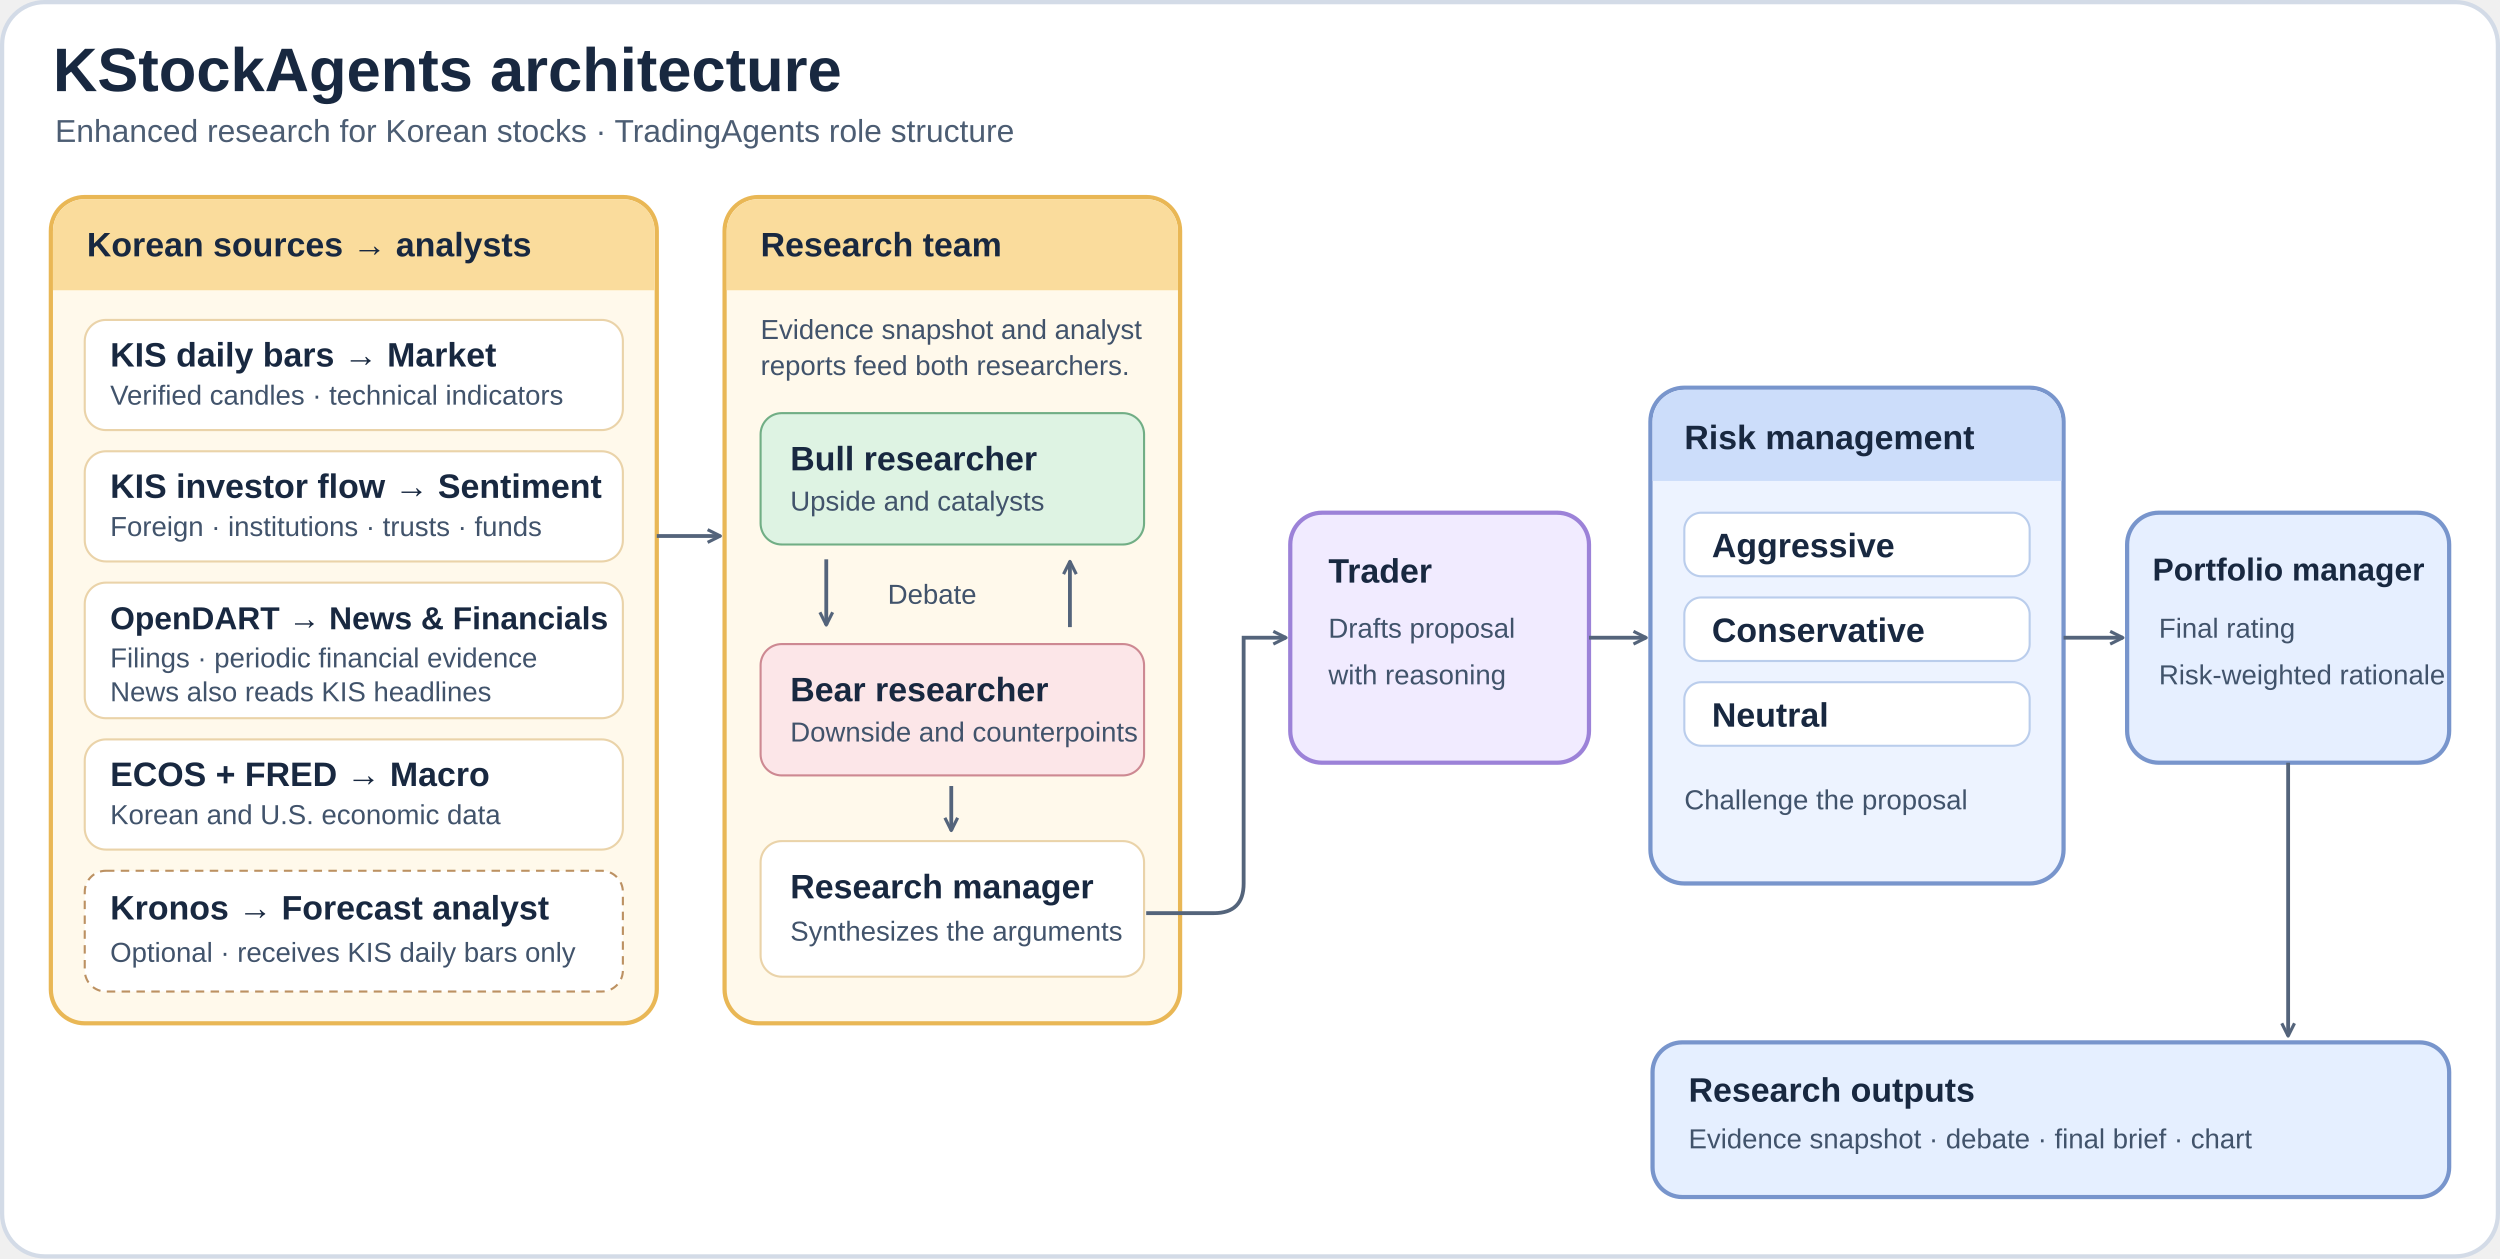
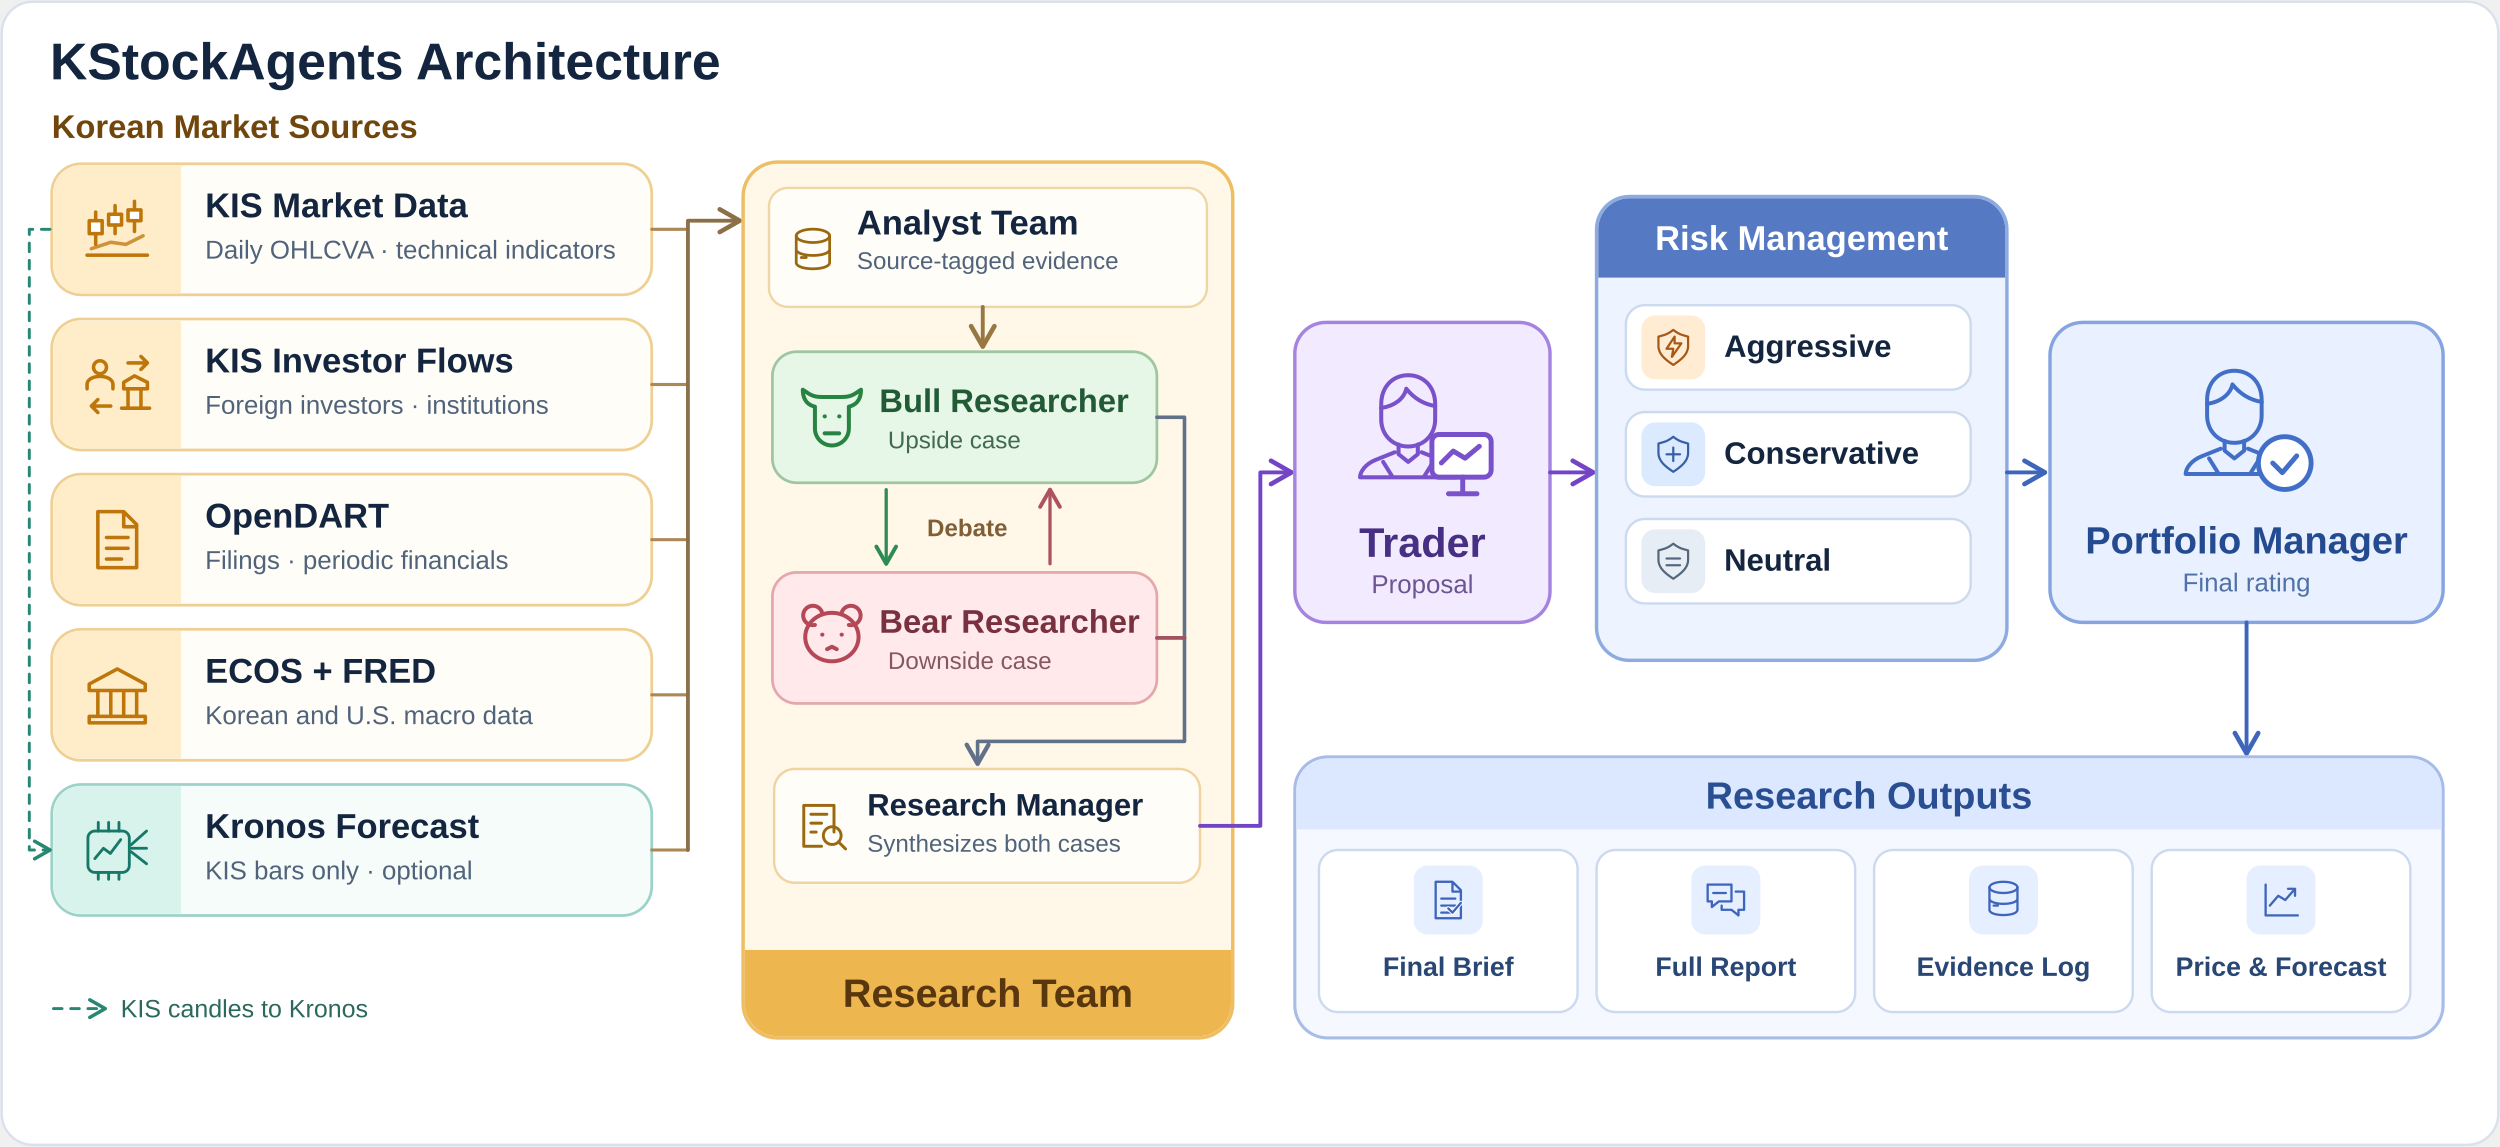
- <svg xmlns="http://www.w3.org/2000/svg" width="1180" height="594" viewBox="0 0 1180 594" role="img" aria-labelledby="title description">
+ <svg xmlns="http://www.w3.org/2000/svg" width="1450" height="665" viewBox="0 0 1450 665" role="img" aria-labelledby="title desc">
  <defs>
-     <marker id="arrow" viewBox="0 0 8 8" refX="7" refY="4" markerWidth="8" markerHeight="8" orient="auto-start-reverse" markerUnits="userSpaceOnUse">
-       <path d="m1 1 6 3-6 3" fill="none" stroke="#54647b" stroke-width="1.5" stroke-linejoin="round" />
+     <marker id="arrow" viewBox="0 0 12 12" refX="10" refY="6" markerWidth="9" markerHeight="9" orient="auto-start-reverse">
+       <path d="m3 2 7 4-7 4" fill="none" stroke="context-stroke" stroke-width="1.6" stroke-linecap="round" stroke-linejoin="round" />
    </marker>
-     <style>
-       text { font-family: Arial, Helvetica, sans-serif; fill: #182840; }
-       .title { font-size: 29px; font-weight: 700; }
-       .subtitle { font-size: 15px; fill: #4c5d73; }
-       .section { font-size: 16px; font-weight: 700; }
-       .label { font-size: 16px; font-weight: 700; }
-       .detail { font-size: 13px; fill: #41536b; }
-       .flow { fill: none; stroke: #54647b; stroke-width: 1.8; marker-end: url(#arrow); }
-     </style>
+     <symbol id="candles" viewBox="0 0 32 32">
+       <path d="M7 4v24m9-25v26m9-24v22" />
+       <path d="M4 11h6v9H4zM13 7h6v9h-6zM22 13h6v8h-6z" fill="white" />
+     </symbol>
+     <symbol id="flows" viewBox="0 0 32 32">
+       <circle cx="7" cy="9" r="3" />
+       <path d="M2 17c0-5 10-5 10 0m12-8h6l-3-3m3 3-3 3m-4 12h-7l3-3m-3 3 3 3" />
+       <path d="M21 17v-3l-2-2m2 5h8v13H21zM24 21h2m-2 4h2M6 24h5" />
+     </symbol>
+     <symbol id="filing" viewBox="0 0 32 32">
+       <path d="M7 3h12l6 6v20H7zM19 3v7h6M11 15h10m-10 5h10m-10 5h7" />
+     </symbol>
+     <symbol id="bank" viewBox="0 0 32 32">
+       <path d="m3 11 13-7 13 7v3H3zM7 15v10m6-10v10m6-10v10m6-10v10M3 26h26v3H3z" />
+     </symbol>
+     <symbol id="forecast" viewBox="0 0 32 32">
+       <path d="M3 26h26M4 23l6-7 5 3m2-15v22" />
+       <path d="m19 17 4-4 5 2m-9 2 4 2 5-1m-9-1 4-8 5-2" stroke-dasharray="2 3" />
+       <circle cx="15" cy="19" r="1.5" fill="currentColor" stroke="none" />
+     </symbol>
+     <symbol id="snapshot" viewBox="0 0 32 32">
+       <ellipse cx="16" cy="7" rx="10" ry="4" />
+       <path d="M6 7v16c0 5 20 5 20 0V7M6 15c0 5 20 5 20 0m-17 5h3" />
+     </symbol>
+     <symbol id="bull" viewBox="0 0 32 32">
+       <path d="M9 12C5 11 4 8 4 5c3 2 4 3 8 3h8c4 0 5-1 8-3 0 3-1 6-5 7m0 0v9a7 7 0 0 1-14 0v-9" />
+       <path d="M13 16h.1m5.9 0h.1m-6.1 7h6" />
+     </symbol>
+     <symbol id="bear" viewBox="0 0 32 32">
+       <path d="M9 11a4 4 0 1 1 3-5m11 5a4 4 0 1 0-3-5" />
+       <ellipse cx="16" cy="16" rx="11" ry="10" />
+       <path d="M12 15h.1m7.9 0h.1m-6.1 6 2-1 2 1" />
+     </symbol>
+     <symbol id="research" viewBox="0 0 32 32">
+       <path d="M6 4h17v15m-17 8V4m0 23h10M10 9h9m-9 5h6m-6 5h3" />
+       <circle cx="22" cy="21" r="5" />
+       <path d="m25.5 24.5 4 4" />
+     </symbol>
+     <symbol id="proposal" viewBox="0 0 32 32">
+       <path d="M24 17v10H6V5h18v4M10 11h9m-9 6h6m-6 6h3m4-1 3-1 9-9-2-2-9 9z" />
+     </symbol>
+     <symbol id="shield" viewBox="0 0 32 32">
+       <path d="M16 3c5 4 8 4 11 5v7c0 6-5 10-11 14C10 25 5 21 5 15V8c3-1 6-1 11-5z" />
+     </symbol>
+     <symbol id="aggressive" viewBox="0 0 32 32">
+       <use href="#shield" />
+       <path d="m17 8-6 9h5l-1 6 7-10h-5z" />
+     </symbol>
+     <symbol id="conservative" viewBox="0 0 32 32">
+       <use href="#shield" />
+       <path d="M11 16h10m-5-5v10" />
+     </symbol>
+     <symbol id="neutral" viewBox="0 0 32 32">
+       <use href="#shield" />
+       <path d="M11 14h10m-10 5h10" />
+     </symbol>
+     <symbol id="manager" viewBox="0 0 32 32">
+       <path d="M10 6h12v4H10zM10 8H5v20h22V8h-5m-11 9 4 4 7-8" />
+     </symbol>
+     <symbol id="debate" viewBox="0 0 32 32">
+       <path d="M3 5h17v12h-9l-5 4v-4H3zm20 5h6v13h-4v4l-5-4h-7v-3m-6-9h9" />
+     </symbol>
+     <symbol id="brief" viewBox="0 0 32 32">
+       <use href="#filing" />
+       <path d="m16 22 3 3 6-7" stroke-width="3" stroke="white" />
+       <path d="m16 22 3 3 6-7" />
+     </symbol>
+     <symbol id="chart" viewBox="0 0 32 32">
+       <path d="M5 5v22h23M8 20l6-7 5 3 7-8m-5 0h5v5" />
+     </symbol>
+     <symbol id="person" viewBox="0 0 64 64">
+       <path d="M18 31v-8c0-9 6-15 14-15s14 6 14 15v8c0 8-6 14-14 14s-14-6-14-14z" />
+       <path d="M18 25c7-1 12-5 13-10 4 5 9 8 15 9M27 44v5l5 4 5-4v-5M25 48l-10 4c-5 2-8 6-8 9h50c0-3-3-7-8-9l-10-4M19 53l5 8m21-8-5 8" />
+     </symbol>
+     <symbol id="trader" viewBox="0 0 64 64">
+       <use href="#person" x="0" y="0" width="52" height="53" />
+       <rect x="36" y="32" width="25" height="18" rx="3" fill="white" />
+       <path d="M49 50v7m-6 0h12M40 44l5-5 5 3 6-5" />
+     </symbol>
+     <symbol id="portfolio" viewBox="0 0 64 64">
+       <use href="#person" x="2" y="0" width="52" height="52" />
+       <circle cx="49" cy="45" r="11" fill="white" />
+       <path d="m44 45 4 4 6-7" />
+     </symbol>
+     <symbol id="flow-professional" viewBox="0 0 32 32">
+       <circle cx="8" cy="8" r="3" />
+       <path d="M2 18v-2c0-5 12-5 12 0v2M21 6h9m-3-3 3 3-3 3M13 26H4m3-3-3 3 3 3M19 15l5-3 6 3v3H19zm2 4v7m6-7v7m-9 1h13" />
+     </symbol>
+     <symbol id="candles-professional" viewBox="0 0 32 32">
+       <path d="M6 8v15m9-18v13m9-15v14M2 28h28" />
+       <path d="M3 12h6v6H3zm9-3h6v5h-6zm9-2h6v5h-6z" fill="white" />
+       <path d="M4 25l9-3 7 1 8-4" opacity=".75" />
+     </symbol>
+     <symbol id="model" viewBox="0 0 40 40">
+       <rect x="3" y="9" width="24" height="24" rx="4" />
+       <path d="M9 4v5m6-5v5m6-5v5M9 33v4m6-4v4m6-4v4M7 25l5-6 4 3 6-8m6 3 9-8m-9 10 9 0m-9 2 9 7" />
+     </symbol>
  </defs>
-   <rect x="1" y="1" width="1178" height="592" rx="20" fill="#fff" stroke="#d3dbe7" stroke-width="2" />
-   <text class="title" x="25" y="43">KStockAgents architecture</text>
-   <text class="subtitle" x="26" y="67">Enhanced research for Korean stocks · TradingAgents role structure</text>
-   <g aria-label="Korean sources and analysts">
-     <rect x="24" y="93" width="286" height="390" rx="16" fill="#fff9eb" stroke="#e9b755" stroke-width="2" />
-     <path d="M40 94h254a15 15 0 0 1 15 15v28H25v-28a15 15 0 0 1 15-15Z" fill="#fadc9c" />
-     <text class="section" x="41" y="121">Korean sources → analysts</text>
-     <rect x="40" y="151" width="254" height="52" rx="10" fill="#fff" stroke="#ead3a9" />
-     <text class="label" x="52" y="173">KIS daily bars → Market</text>
-     <text class="detail" x="52" y="191">Verified candles · technical indicators</text>
-     <rect x="40" y="213" width="254" height="52" rx="10" fill="#fff" stroke="#ead3a9" />
-     <text class="label" x="52" y="235">KIS investor flow → Sentiment</text>
-     <text class="detail" x="52" y="253">Foreign · institutions · trusts · funds</text>
-     <rect x="40" y="275" width="254" height="64" rx="10" fill="#fff" stroke="#ead3a9" />
-     <text class="label" x="52" y="297" style="font-size:15px">OpenDART → News &amp; Financials</text>
-     <text class="detail" x="52" y="315">Filings · periodic financial evidence</text>
-     <text class="detail" x="52" y="331">News also reads KIS headlines</text>
-     <rect x="40" y="349" width="254" height="52" rx="10" fill="#fff" stroke="#ead3a9" />
-     <text class="label" x="52" y="371">ECOS + FRED → Macro</text>
-     <text class="detail" x="52" y="389">Korean and U.S. economic data</text>
-     <rect x="40" y="411" width="254" height="57" rx="10" fill="#fff" stroke="#bc9162" stroke-dasharray="4 3" />
-     <text class="label" x="52" y="434">Kronos → Forecast analyst</text>
-     <text class="detail" x="52" y="454">Optional · receives KIS daily bars only</text>
-   </g>
-   <g aria-label="Evidence collection and research discussion">
-     <path class="flow" d="M310 253H340" />
-     <rect x="342" y="93" width="215" height="390" rx="16" fill="#fff9eb" stroke="#e9b755" stroke-width="2" />
-     <path d="M358 94h183a15 15 0 0 1 15 15v28H343v-28a15 15 0 0 1 15-15Z" fill="#fadc9c" />
-     <text class="section" x="359" y="121">Research team</text>
-     <text class="detail" x="359" y="160">Evidence snapshot and analyst</text>
-     <text class="detail" x="359" y="177">reports feed both researchers.</text>
-     <rect x="359" y="195" width="181" height="62" rx="10" fill="#def3e3" stroke="#71ae85" />
-     <text class="label" x="373" y="222">Bull researcher</text>
-     <text class="detail" x="373" y="241">Upside and catalysts</text>
-     <path class="flow" d="M390 264V295" />
-     <path class="flow" d="M505 296V265" />
-     <text class="detail" x="419" y="285">Debate</text>
-     <rect x="359" y="304" width="181" height="62" rx="10" fill="#fce6e8" stroke="#cd8992" />
-     <text class="label" x="373" y="331">Bear researcher</text>
-     <text class="detail" x="373" y="350">Downside and counterpoints</text>
-     <path class="flow" d="M449 371V392" />
-     <rect x="359" y="397" width="181" height="64" rx="10" fill="#fff" stroke="#ead3a9" />
-     <text class="label" x="373" y="424">Research manager</text>
-     <text class="detail" x="373" y="444">Synthesizes the arguments</text>
-   </g>
-   <g aria-label="Proposal and risk management">
-     <path class="flow" d="M541 431H573Q587 431 587 417V301H607" />
-     <rect x="609" y="242" width="141" height="118" rx="15" fill="#f1ebff" stroke="#9c82d8" stroke-width="2" />
-     <text class="section" x="627" y="275">Trader</text>
-     <text class="detail" x="627" y="301">Drafts proposal</text>
-     <text class="detail" x="627" y="323">with reasoning</text>
-     <path class="flow" d="M750 301H777" />
-     <rect x="779" y="183" width="195" height="234" rx="16" fill="#edf3ff" stroke="#7895cc" stroke-width="2" />
-     <path d="M795 184h163a15 15 0 0 1 15 15v28H780v-28a15 15 0 0 1 15-15Z" fill="#ccddfa" />
-     <text class="section" x="795" y="212">Risk management</text>
-     <rect x="795" y="242" width="163" height="30" rx="8" fill="#fff" stroke="#bacdec" />
-     <text class="label" x="808" y="263">Aggressive</text>
-     <rect x="795" y="282" width="163" height="30" rx="8" fill="#fff" stroke="#bacdec" />
-     <text class="label" x="808" y="303">Conservative</text>
-     <rect x="795" y="322" width="163" height="30" rx="8" fill="#fff" stroke="#bacdec" />
-     <text class="label" x="808" y="343">Neutral</text>
-     <text class="detail" x="795" y="382">Challenge the proposal</text>
-   </g>
-   <g aria-label="Final research outputs">
-     <path class="flow" d="M974 301H1002" />
-     <rect x="1004" y="242" width="152" height="118" rx="15" fill="#e6efff" stroke="#7895cc" stroke-width="2" />
-     <text class="section" x="1016" y="274" style="font-size:15px">Portfolio manager</text>
-     <text class="detail" x="1019" y="301">Final rating</text>
-     <text class="detail" x="1019" y="323">Risk-weighted rationale</text>
-     <path class="flow" d="M1080 360V489" />
-     <rect x="780" y="492" width="376" height="73" rx="14" fill="#e5efff" stroke="#7895cc" stroke-width="2" />
-     <text class="section" x="797" y="520">Research outputs</text>
-     <text class="detail" x="797" y="542">Evidence snapshot · debate · final brief · chart</text>
+   <g font-family="Arial, Helvetica, sans-serif">
+     <rect x="1" y="1" width="1448" height="663" rx="18" fill="#fff" stroke="#dae1ec" stroke-width="1.4" />
+     <text x="29" y="46" font-size="30" font-weight="750" fill="#14253f" text-anchor="start">KStockAgents Architecture</text>
+     <text x="30" y="80" font-size="19" font-weight="700" fill="#70460d" text-anchor="start">Korean Market Sources</text>
+     <rect x="30" y="95" width="348" height="76" rx="17" fill="#fffdf8" stroke="#efcf92" stroke-width="1.6" />
+     <path d="M47 96h58v74H47a16 16 0 0 1-16-16v-42a16 16 0 0 1 16-16Z" fill="#ffedc9" />
+     <use href="#candles-professional" x="48" y="113" width="40" height="40" style="color:#be760a" fill="none" stroke="currentColor" stroke-width="1.65" stroke-linecap="round" stroke-linejoin="round" />
+     <text x="119" y="126" font-size="20" font-weight="700" fill="#14253f" text-anchor="start">KIS Market Data</text>
+     <text x="119" y="150" font-size="15" font-weight="450" fill="#50637b" text-anchor="start">Daily OHLCVA · technical indicators</text>
+     <rect x="30" y="185" width="348" height="76" rx="17" fill="#fffdf8" stroke="#efcf92" stroke-width="1.6" />
+     <path d="M47 186h58v74H47a16 16 0 0 1-16-16v-42a16 16 0 0 1 16-16Z" fill="#ffedc9" />
+     <use href="#flow-professional" x="48" y="203" width="40" height="40" style="color:#be760a" fill="none" stroke="currentColor" stroke-width="1.65" stroke-linecap="round" stroke-linejoin="round" />
+     <text x="119" y="216" font-size="20" font-weight="700" fill="#14253f" text-anchor="start">KIS Investor Flows</text>
+     <text x="119" y="240" font-size="15" font-weight="450" fill="#50637b" text-anchor="start">Foreign investors · institutions</text>
+     <rect x="30" y="275" width="348" height="76" rx="17" fill="#fffdf8" stroke="#efcf92" stroke-width="1.6" />
+     <path d="M47 276h58v74H47a16 16 0 0 1-16-16v-42a16 16 0 0 1 16-16Z" fill="#ffedc9" />
+     <use href="#filing" x="48" y="293" width="40" height="40" style="color:#be760a" fill="none" stroke="currentColor" stroke-width="1.65" stroke-linecap="round" stroke-linejoin="round" />
+     <text x="119" y="306" font-size="20" font-weight="700" fill="#14253f" text-anchor="start">OpenDART</text>
+     <text x="119" y="330" font-size="15" font-weight="450" fill="#50637b" text-anchor="start">Filings · periodic financials</text>
+     <rect x="30" y="365" width="348" height="76" rx="17" fill="#fffdf8" stroke="#efcf92" stroke-width="1.6" />
+     <path d="M47 366h58v74H47a16 16 0 0 1-16-16v-42a16 16 0 0 1 16-16Z" fill="#ffedc9" />
+     <use href="#bank" x="48" y="383" width="40" height="40" style="color:#be760a" fill="none" stroke="currentColor" stroke-width="1.65" stroke-linecap="round" stroke-linejoin="round" />
+     <text x="119" y="396" font-size="20" font-weight="700" fill="#14253f" text-anchor="start">ECOS + FRED</text>
+     <text x="119" y="420" font-size="15" font-weight="450" fill="#50637b" text-anchor="start">Korean and U.S. macro data</text>
+     <rect x="30" y="455" width="348" height="76" rx="17" fill="#f5fcfa" stroke="#9dd2c8" stroke-width="1.6" />
+     <path d="M47 456h58v74H47a16 16 0 0 1-16-16v-42a16 16 0 0 1 16-16Z" fill="#d8f3eb" />
+     <use href="#model" x="48" y="473" width="40" height="40" style="color:#177768" fill="none" stroke="currentColor" stroke-width="1.65" stroke-linecap="round" stroke-linejoin="round" />
+     <text x="119" y="486" font-size="20" font-weight="700" fill="#14253f" text-anchor="start">Kronos Forecast</text>
+     <text x="119" y="510" font-size="15" font-weight="450" fill="#50637b" text-anchor="start">KIS bars only · optional</text>
+     <path d="M29 133H17V493H29" fill="none" stroke="#278773" stroke-width="1.7" stroke-linecap="round" stroke-linejoin="round" marker-end="url(#arrow)" stroke-dasharray="5 5" />
+     <path d="M378 133H399" fill="none" stroke="#ad8857" stroke-width="1.8" stroke-linecap="round" stroke-linejoin="round" />
+     <path d="M378 223H399" fill="none" stroke="#ad8857" stroke-width="1.8" stroke-linecap="round" stroke-linejoin="round" />
+     <path d="M378 313H399" fill="none" stroke="#ad8857" stroke-width="1.8" stroke-linecap="round" stroke-linejoin="round" />
+     <path d="M378 403H399" fill="none" stroke="#ad8857" stroke-width="1.8" stroke-linecap="round" stroke-linejoin="round" />
+     <path d="M378 493H399" fill="none" stroke="#ad8857" stroke-width="1.8" stroke-linecap="round" stroke-linejoin="round" />
+     <path d="M399 493V128H429" fill="none" stroke="#8b6f46" stroke-width="2.2" stroke-linecap="round" stroke-linejoin="round" marker-end="url(#arrow)" />
+     <rect x="431" y="94" width="284" height="508" rx="20" fill="#fff8e9" stroke="#edbe64" stroke-width="2" />
+     <rect x="446" y="109" width="254" height="69" rx="11" fill="#fffdf8" stroke="#efd6a6" stroke-width="1.4" />
+     <use href="#snapshot" x="456" y="130" width="31" height="31" style="color:#9a680f" fill="none" stroke="currentColor" stroke-width="1.65" stroke-linecap="round" stroke-linejoin="round" />
+     <text x="497" y="136" font-size="20" font-weight="730" fill="#14253f" text-anchor="start">Analyst Team</text>
+     <text x="497" y="156" font-size="14" font-weight="480" fill="#50637b" text-anchor="start">Source-tagged evidence</text>
+     <path d="M570 178V201" fill="none" stroke="#987743" stroke-width="2.25" stroke-linecap="round" stroke-linejoin="round" marker-end="url(#arrow)" />
+     <rect x="448" y="204" width="223" height="76" rx="14" fill="#e6f6e7" stroke="#9dc6a1" stroke-width="1.6" />
+     <use href="#bull" x="460" y="219" width="45" height="45" style="color:#268341" fill="none" stroke="currentColor" stroke-width="1.65" stroke-linecap="round" stroke-linejoin="round" />
+     <text x="510" y="239" font-size="19" font-weight="730" fill="#215a34" text-anchor="start">Bull Researcher</text>
+     <text x="515" y="260" font-size="14" font-weight="480" fill="#426a4e" text-anchor="start">Upside case</text>
+     <path d="M514 284V327" fill="none" stroke="#2e8b53" stroke-width="1.9" stroke-linecap="round" stroke-linejoin="round" marker-end="url(#arrow)" />
+     <path d="M609 327V284" fill="none" stroke="#ac5260" stroke-width="1.9" stroke-linecap="round" stroke-linejoin="round" marker-end="url(#arrow)" />
+     <text x="561" y="311" font-size="14" font-weight="630" fill="#805f37" text-anchor="middle">Debate</text>
+     <rect x="448" y="332" width="223" height="76" rx="14" fill="#ffe9eb" stroke="#e4a7ad" stroke-width="1.6" />
+     <use href="#bear" x="460" y="347" width="45" height="45" style="color:#b44857" fill="none" stroke="currentColor" stroke-width="1.65" stroke-linecap="round" stroke-linejoin="round" />
+     <text x="510" y="367" font-size="19" font-weight="730" fill="#78313e" text-anchor="start">Bear Researcher</text>
+     <text x="515" y="388" font-size="14" font-weight="480" fill="#865763" text-anchor="start">Downside case</text>
+     <path d="M671 242H687V430H567V443" fill="none" stroke="#61718a" stroke-width="2.1" stroke-linecap="round" stroke-linejoin="round" marker-end="url(#arrow)" />
+     <path d="M671 370H687" fill="none" stroke="#a15361" stroke-width="2.2" stroke-linecap="round" stroke-linejoin="round" />
+     <rect x="449" y="446" width="247" height="66" rx="12" fill="#fffdf8" stroke="#efd3a0" stroke-width="1.4" />
+     <use href="#research" x="460" y="463" width="33" height="33" style="color:#9a680f" fill="none" stroke="currentColor" stroke-width="1.65" stroke-linecap="round" stroke-linejoin="round" />
+     <text x="503" y="473" font-size="18" font-weight="730" fill="#14253f" text-anchor="start">Research Manager</text>
+     <text x="503" y="494" font-size="14" font-weight="450" fill="#50637b" text-anchor="start">Synthesizes both cases</text>
+     <path d="M432 551h282v31a19 19 0 0 1-19 19H451a19 19 0 0 1-19-19z" fill="#edb64f" />
+     <text x="573" y="584" font-size="23" font-weight="760" fill="#59370e" text-anchor="middle">Research Team</text>
+     <path d="M696 479H731V274H749" fill="none" stroke="#7444c7" stroke-width="2.25" stroke-linecap="round" stroke-linejoin="round" marker-end="url(#arrow)" />
+     <rect x="751" y="187" width="148" height="174" rx="18" fill="#f2ebff" stroke="#a484e0" stroke-width="2" />
+     <use href="#trader" x="781" y="208" width="88" height="88" style="color:#7951ca" fill="none" stroke="currentColor" stroke-width="2.1" stroke-linecap="round" stroke-linejoin="round" />
+     <text x="825" y="323" font-size="24" font-weight="750" fill="#473083" text-anchor="middle">Trader</text>
+     <text x="825" y="344" font-size="15" font-weight="520" fill="#6b5594" text-anchor="middle">Proposal</text>
+     <path d="M899 274H924" fill="none" stroke="#7444c7" stroke-width="2.25" stroke-linecap="round" stroke-linejoin="round" marker-end="url(#arrow)" />
+     <rect x="926" y="114" width="238" height="269" rx="19" fill="#edf4ff" stroke="#8eabe0" stroke-width="2" />
+     <path d="M945 115h200a18 18 0 0 1 18 18v28H927v-28a18 18 0 0 1 18-18z" fill="#5579c2" />
+     <text x="1045" y="145" font-size="20" font-weight="730" fill="#fff" text-anchor="middle">Risk Management</text>
+     <rect x="943" y="177" width="200" height="49" rx="11" fill="#fff" stroke="#ccdaf0" stroke-width="1.4" />
+     <rect x="952" y="183" width="37" height="37" rx="8" fill="#ffecd2" stroke="none" stroke-width="1.4" />
+     <use href="#aggressive" x="958" y="189" width="25" height="25" style="color:#a55817" fill="none" stroke="currentColor" stroke-width="1.65" stroke-linecap="round" stroke-linejoin="round" />
+     <text x="1000" y="207" font-size="18" font-weight="670" fill="#14253f" text-anchor="start">Aggressive</text>
+     <rect x="943" y="239" width="200" height="49" rx="11" fill="#fff" stroke="#ccdaf0" stroke-width="1.4" />
+     <rect x="952" y="245" width="37" height="37" rx="8" fill="#dceaff" stroke="none" stroke-width="1.4" />
+     <use href="#conservative" x="958" y="251" width="25" height="25" style="color:#365fa6" fill="none" stroke="currentColor" stroke-width="1.65" stroke-linecap="round" stroke-linejoin="round" />
+     <text x="1000" y="269" font-size="18" font-weight="670" fill="#14253f" text-anchor="start">Conservative</text>
+     <rect x="943" y="301" width="200" height="49" rx="11" fill="#fff" stroke="#ccdaf0" stroke-width="1.4" />
+     <rect x="952" y="307" width="37" height="37" rx="8" fill="#e7edf4" stroke="none" stroke-width="1.4" />
+     <use href="#neutral" x="958" y="313" width="25" height="25" style="color:#54677c" fill="none" stroke="currentColor" stroke-width="1.65" stroke-linecap="round" stroke-linejoin="round" />
+     <text x="1000" y="331" font-size="18" font-weight="670" fill="#14253f" text-anchor="start">Neutral</text>
+     <path d="M1164 274H1186" fill="none" stroke="#3d65bc" stroke-width="2.25" stroke-linecap="round" stroke-linejoin="round" marker-end="url(#arrow)" />
+     <rect x="1189" y="187" width="228" height="174" rx="19" fill="#e9f0ff" stroke="#85a4e0" stroke-width="2" />
+     <use href="#portfolio" x="1257" y="206" width="89" height="89" style="color:#416fc8" fill="none" stroke="currentColor" stroke-width="2.05" stroke-linecap="round" stroke-linejoin="round" />
+     <text x="1303" y="321" font-size="22" font-weight="730" fill="#244a90" text-anchor="middle">Portfolio Manager</text>
+     <text x="1303" y="343" font-size="15" font-weight="520" fill="#5071a7" text-anchor="middle">Final rating</text>
+     <path d="M1303 361V437" fill="none" stroke="#3d65bc" stroke-width="2.25" stroke-linecap="round" stroke-linejoin="round" marker-end="url(#arrow)" />
+     <rect x="751" y="439" width="666" height="163" rx="19" fill="#f5f8ff" stroke="#a7bce6" stroke-width="1.8" />
+     <path d="M770 440h628a18 18 0 0 1 18 18v23H752v-23a18 18 0 0 1 18-18z" fill="#dce8ff" />
+     <text x="1084" y="469" font-size="22" font-weight="750" fill="#294f92" text-anchor="middle">Research Outputs</text>
+     <rect x="765" y="493" width="150" height="94" rx="11" fill="#fff" stroke="#ccd9ef" stroke-width="1.4" />
+     <rect x="820" y="502" width="40" height="40" rx="8" fill="#e6efff" stroke="none" stroke-width="1.4" />
+     <use href="#brief" x="827" y="509" width="26" height="26" style="color:#3d65bc" fill="none" stroke="currentColor" stroke-width="1.65" stroke-linecap="round" stroke-linejoin="round" />
+     <text x="840" y="566" font-size="15.5" font-weight="690" fill="#294775" text-anchor="middle">Final Brief</text>
+     <rect x="926" y="493" width="150" height="94" rx="11" fill="#fff" stroke="#ccd9ef" stroke-width="1.4" />
+     <rect x="981" y="502" width="40" height="40" rx="8" fill="#e6efff" stroke="none" stroke-width="1.4" />
+     <use href="#debate" x="988" y="509" width="26" height="26" style="color:#3d65bc" fill="none" stroke="currentColor" stroke-width="1.65" stroke-linecap="round" stroke-linejoin="round" />
+     <text x="1001" y="566" font-size="15.5" font-weight="690" fill="#294775" text-anchor="middle">Full Report</text>
+     <rect x="1087" y="493" width="150" height="94" rx="11" fill="#fff" stroke="#ccd9ef" stroke-width="1.4" />
+     <rect x="1142" y="502" width="40" height="40" rx="8" fill="#e6efff" stroke="none" stroke-width="1.4" />
+     <use href="#snapshot" x="1149" y="509" width="26" height="26" style="color:#3d65bc" fill="none" stroke="currentColor" stroke-width="1.65" stroke-linecap="round" stroke-linejoin="round" />
+     <text x="1162" y="566" font-size="15.5" font-weight="690" fill="#294775" text-anchor="middle">Evidence Log</text>
+     <rect x="1248" y="493" width="150" height="94" rx="11" fill="#fff" stroke="#ccd9ef" stroke-width="1.4" />
+     <rect x="1303" y="502" width="40" height="40" rx="8" fill="#e6efff" stroke="none" stroke-width="1.4" />
+     <use href="#chart" x="1310" y="509" width="26" height="26" style="color:#3d65bc" fill="none" stroke="currentColor" stroke-width="1.65" stroke-linecap="round" stroke-linejoin="round" />
+     <text x="1323" y="566" font-size="15.5" font-weight="690" fill="#294775" text-anchor="middle">Price &amp; Forecast</text>
+     <path d="M31 585H61" fill="none" stroke="#278773" stroke-width="1.7" stroke-linecap="round" stroke-linejoin="round" marker-end="url(#arrow)" stroke-dasharray="5 5" />
+     <text x="70" y="590" font-size="14.5" font-weight="540" fill="#2b695c" text-anchor="start">KIS candles to Kronos</text>
  </g>
</svg>
